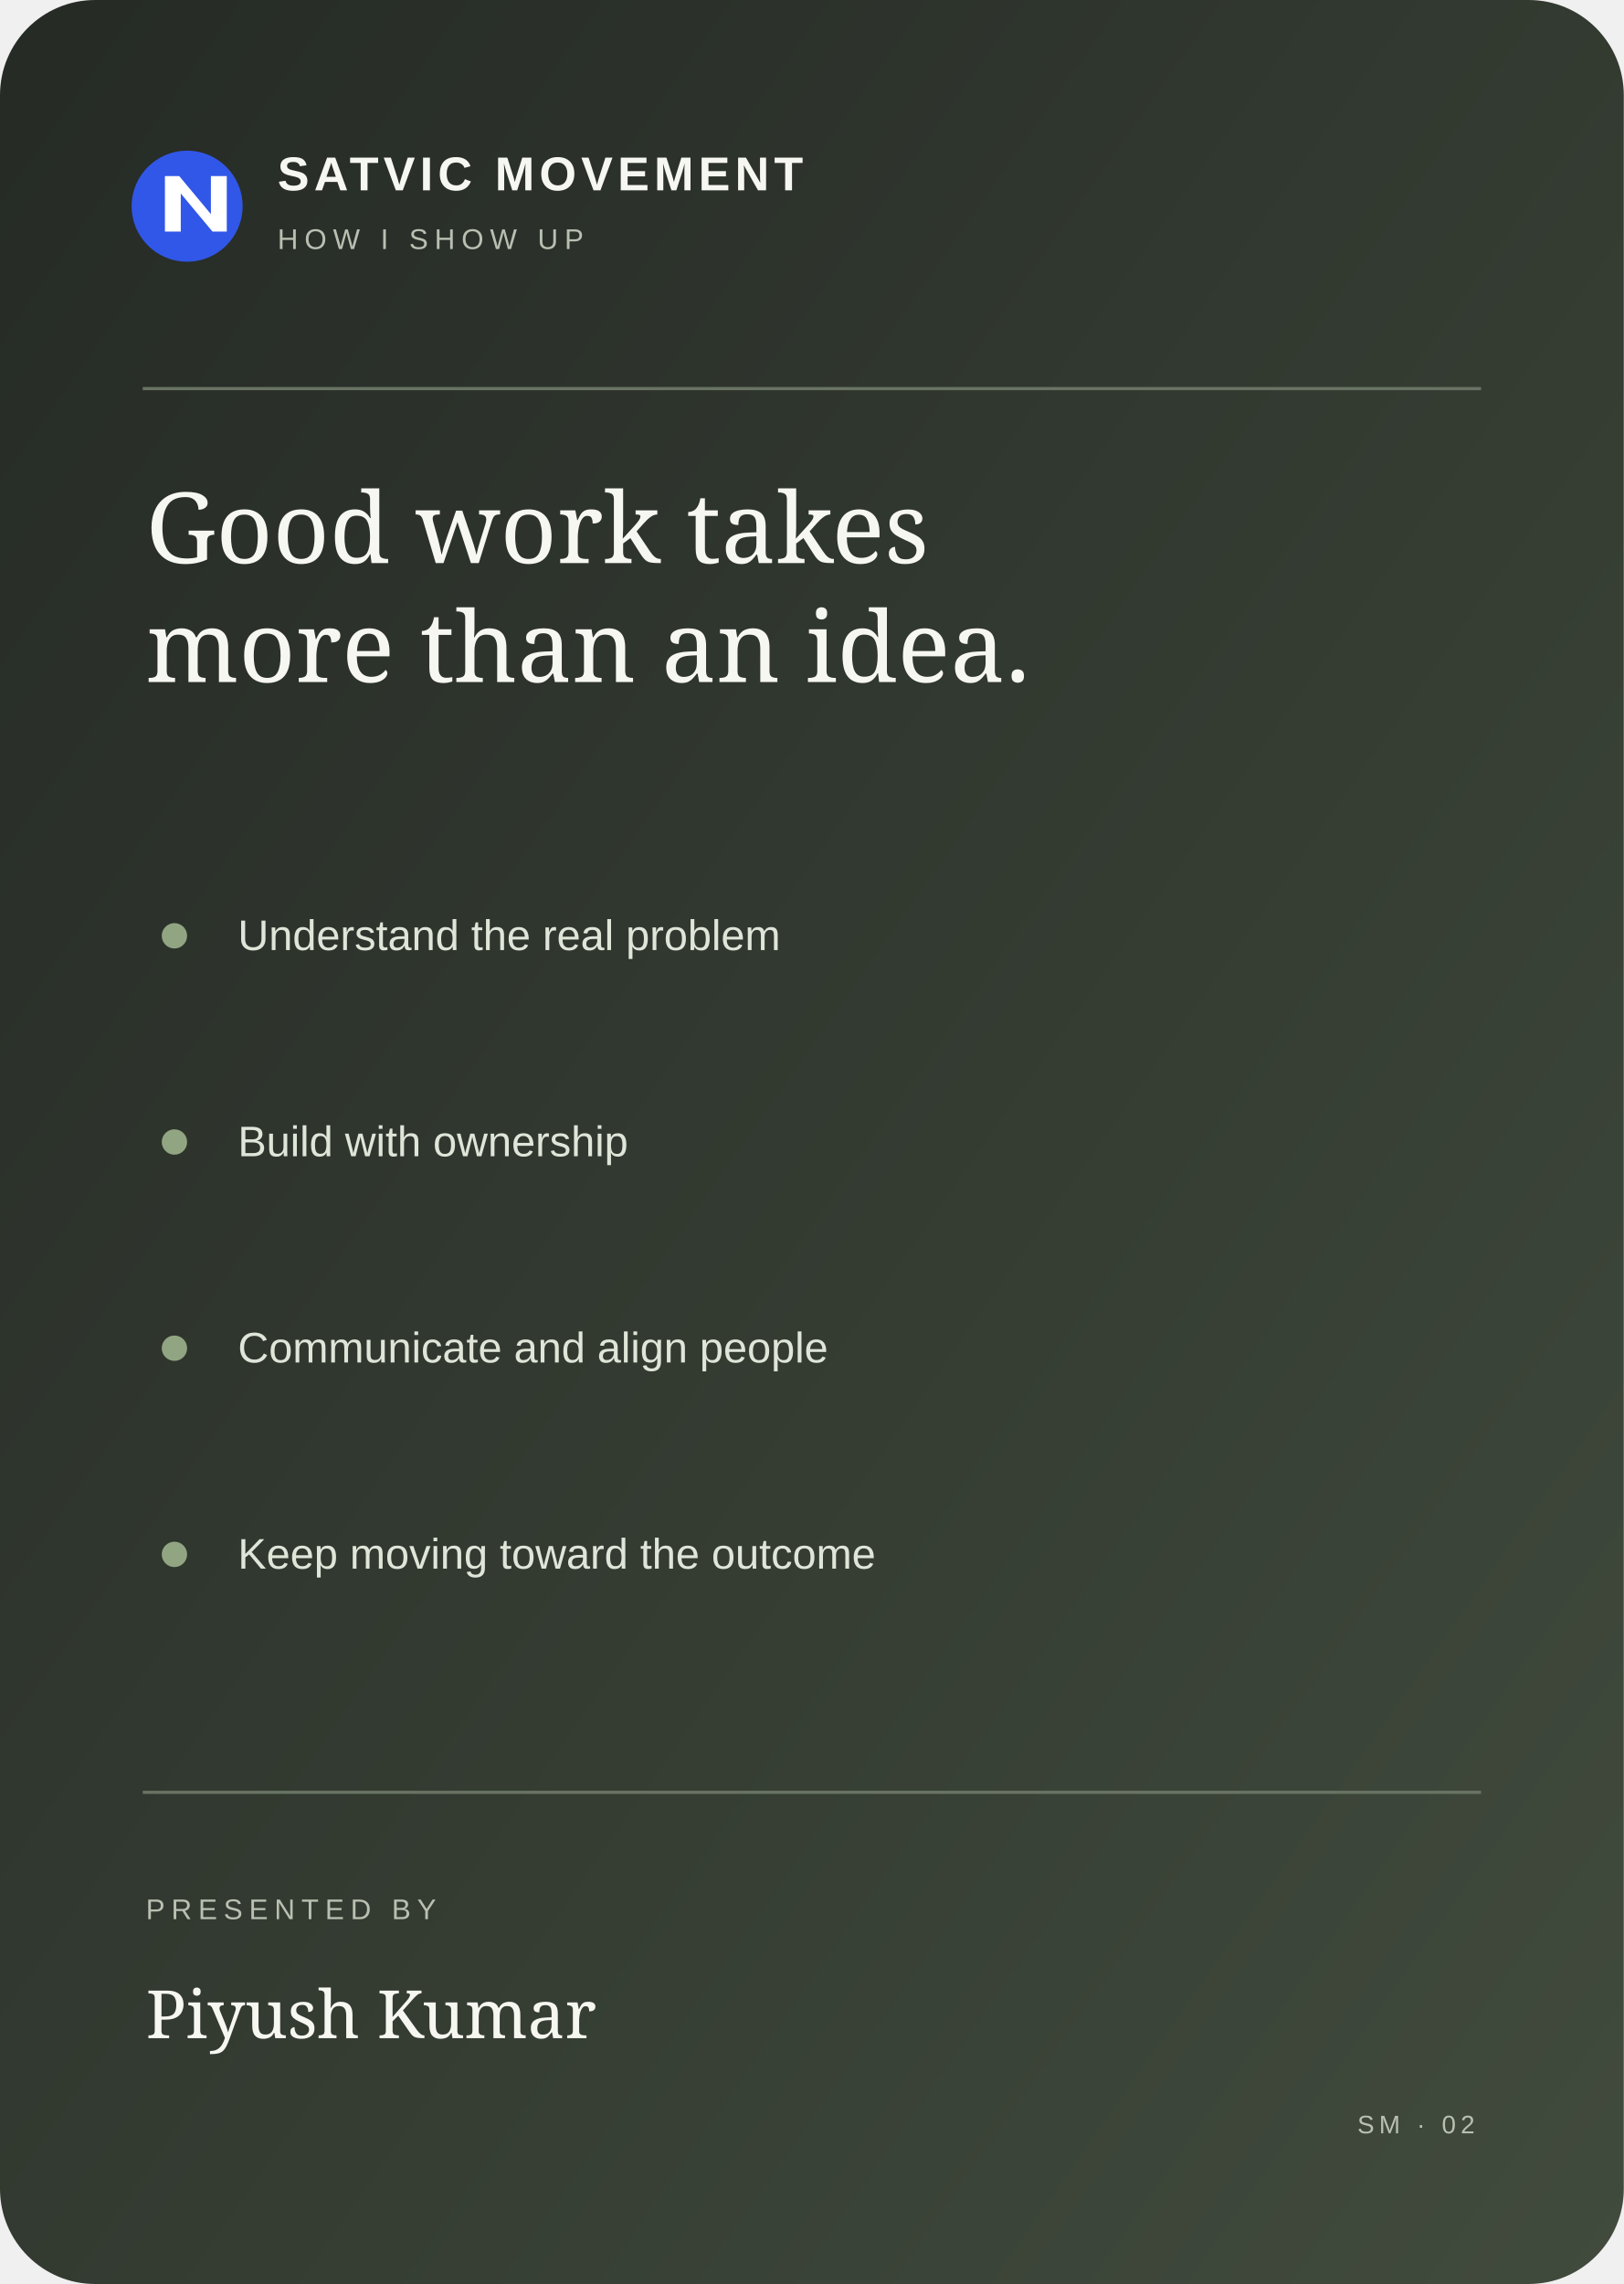
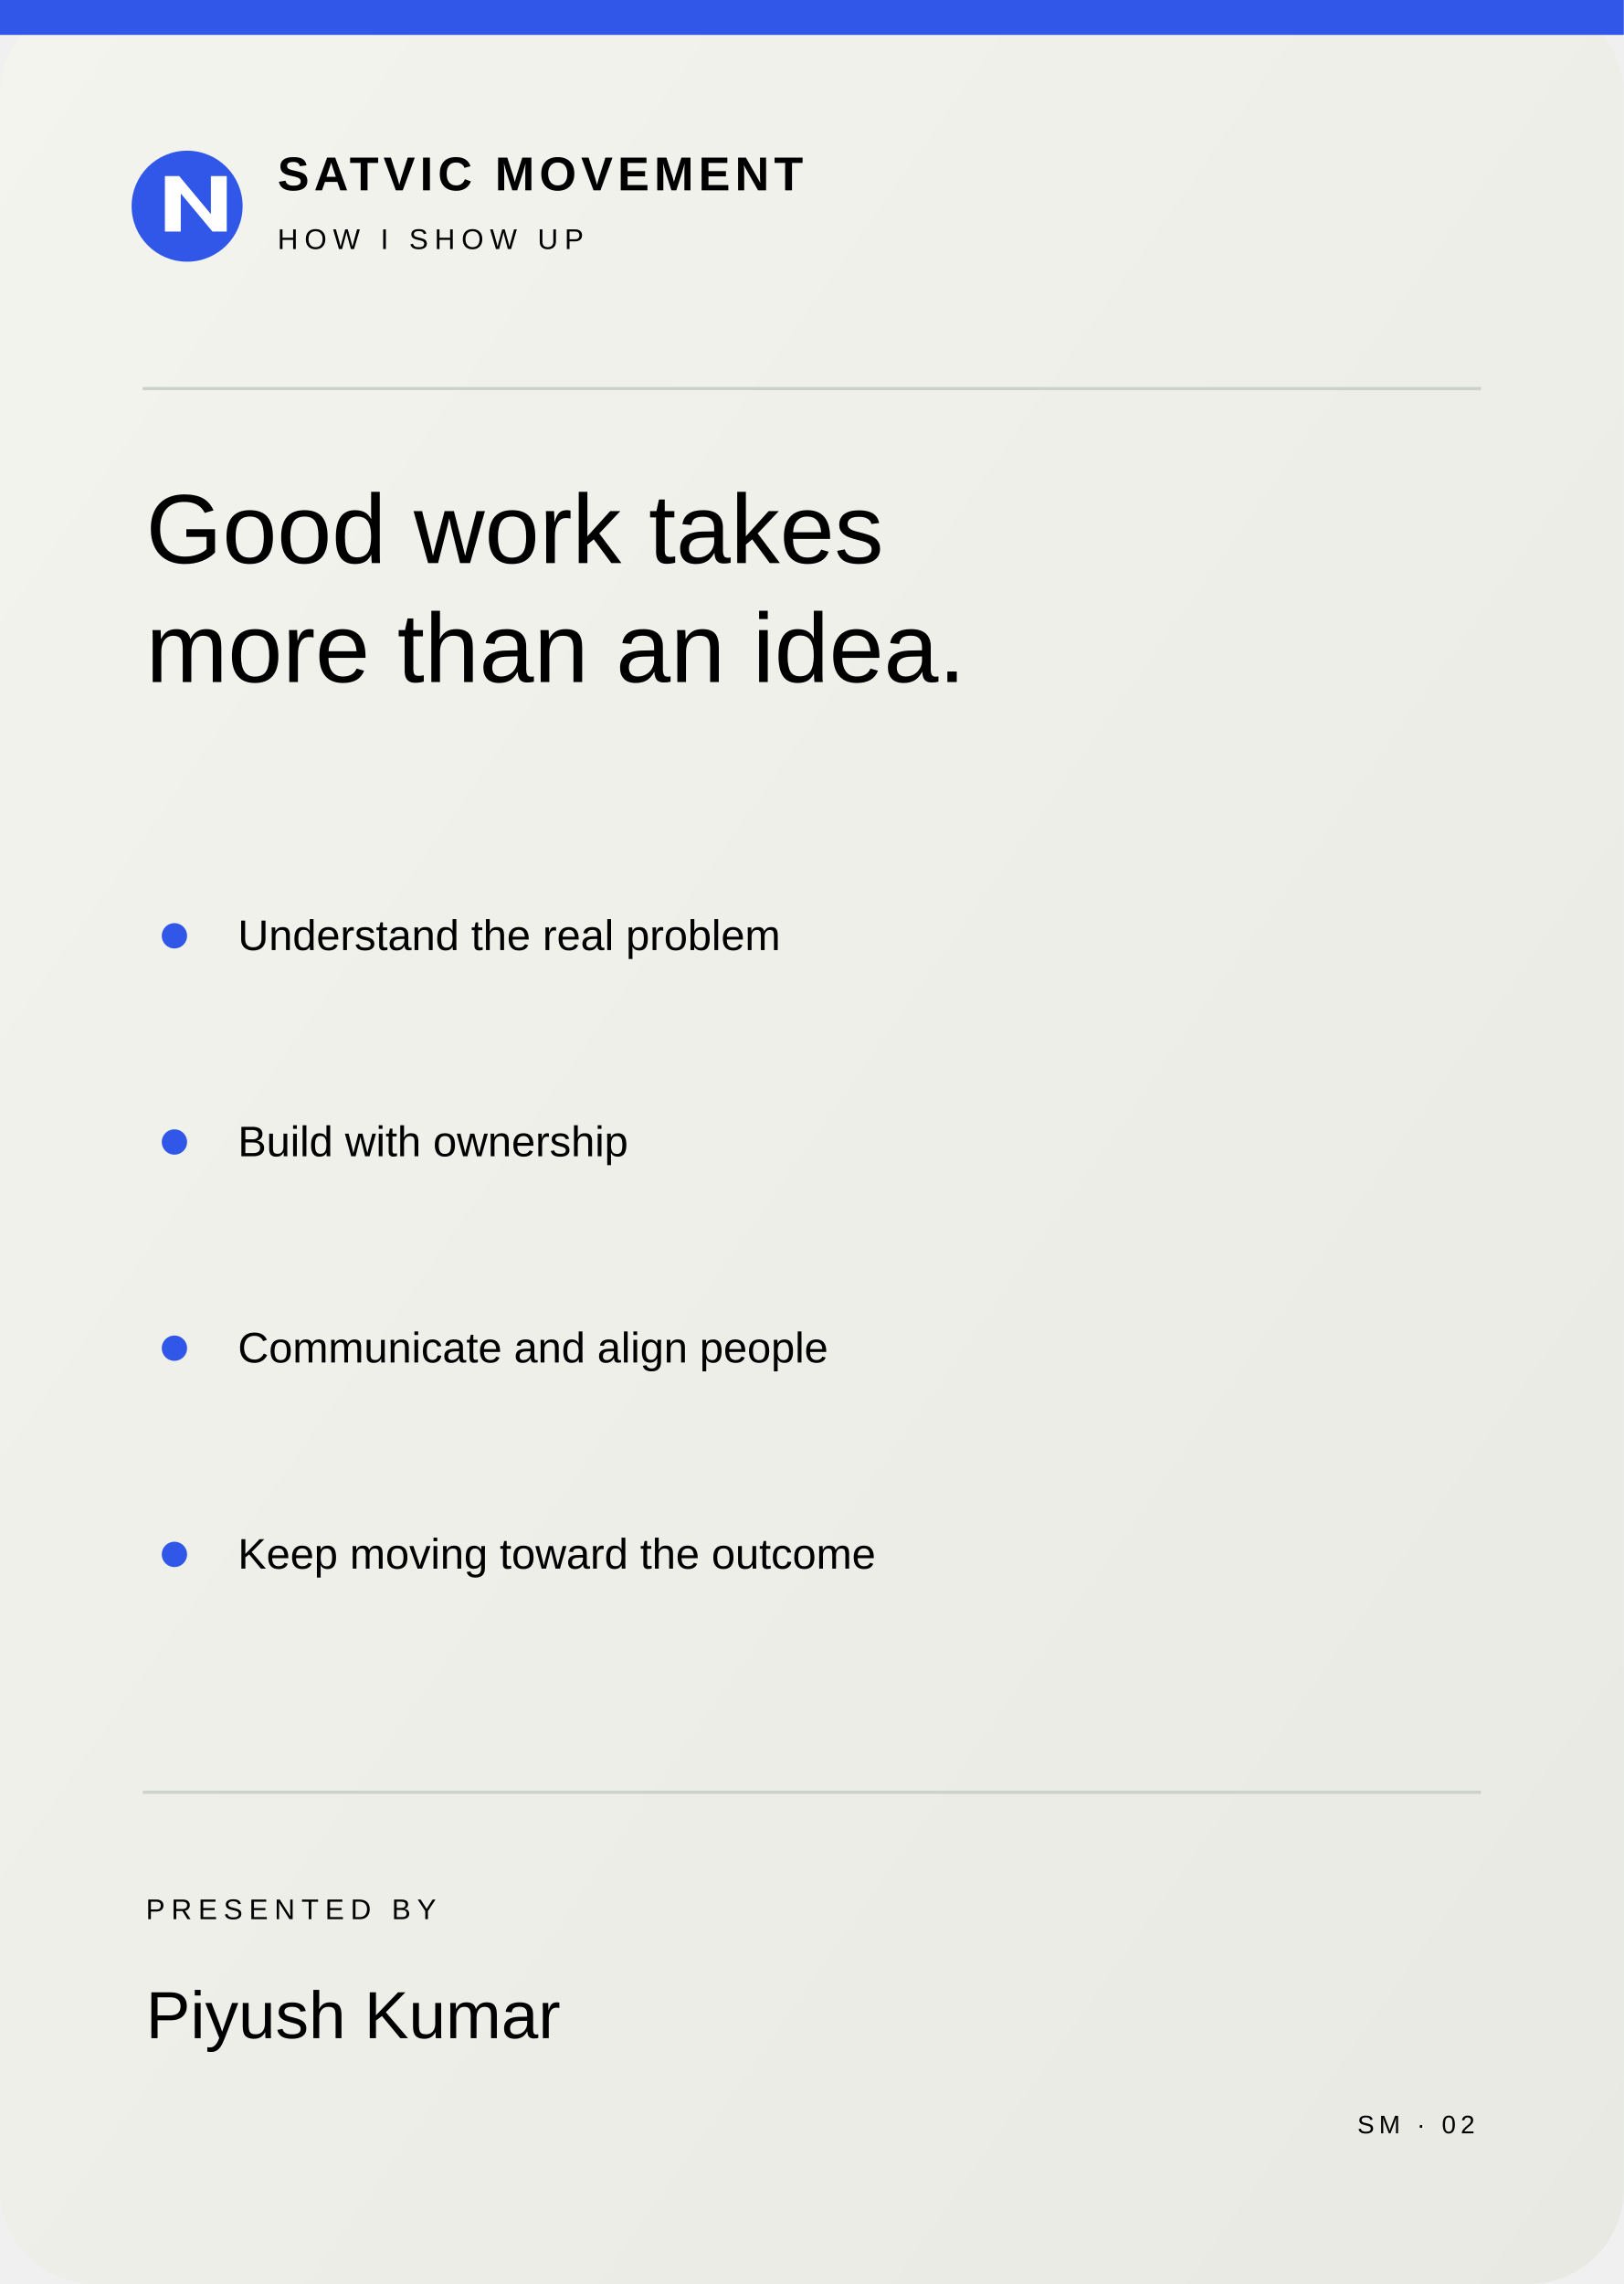
<svg xmlns="http://www.w3.org/2000/svg" width="1024" height="1440" viewBox="0 0 1024 1440">
  <defs>
    <linearGradient id="ink" x1="0" y1="0" x2="1" y2="1">
-       <stop offset="0" stop-color="#252a25" />
-       <stop offset="1" stop-color="#414b3d" />
+       <stop offset="0" stop-color="#f3f4ee" />
+       <stop offset="1" stop-color="#e7e9e2" />
    </linearGradient>
  </defs>
  <rect width="1024" height="1440" rx="60" fill="url(#ink)" />
+   <rect x="0" y="0" width="1024" height="22" fill="#3157e8" />
  <circle cx="118" cy="130" r="35" fill="#3157e8" />
  <path d="M104 146V111h9l20 24v-24h10v35h-9l-20-24v24z" fill="#fff" />
-   <text x="175" y="120" fill="#f7f7f2" font-family="Arial,sans-serif" font-size="30" font-weight="700" letter-spacing="3">SATVIC MOVEMENT</text>
-   <text x="175" y="157" fill="#b9c0b2" font-family="Arial,sans-serif" font-size="18" letter-spacing="4">HOW I SHOW UP</text>
-   <path d="M90 245H934" stroke="#697364" stroke-width="2" />
-   <text x="92" y="355" fill="#f7f7f2" font-family="Georgia,serif" font-size="62">Good work takes</text>
-   <text x="92" y="430" fill="#f7f7f2" font-family="Georgia,serif" font-size="62">more than an idea.</text>
-   <g font-family="Arial,sans-serif">
-     <circle cx="110" cy="590" r="8" fill="#91a582" />
-     <text x="150" y="599" fill="#dfe5d8" font-size="27">Understand the real problem</text>
-     <circle cx="110" cy="720" r="8" fill="#91a582" />
-     <text x="150" y="729" fill="#dfe5d8" font-size="27">Build with ownership</text>
-     <circle cx="110" cy="850" r="8" fill="#91a582" />
-     <text x="150" y="859" fill="#dfe5d8" font-size="27">Communicate and align people</text>
-     <circle cx="110" cy="980" r="8" fill="#91a582" />
-     <text x="150" y="989" fill="#dfe5d8" font-size="27">Keep moving toward the outcome</text>
+   <text x="175" y="120" fill="#000000" font-family="Gilroy,Arial,sans-serif" font-size="30" font-weight="700" letter-spacing="3">SATVIC MOVEMENT</text>
+   <text x="175" y="157" fill="#000000" font-family="Gilroy,Arial,sans-serif" font-size="18" letter-spacing="4">HOW I SHOW UP</text>
+   <path d="M90 245H934" stroke="#cdd2c9" stroke-width="2" />
+   <text x="92" y="355" fill="#000000" font-family="Gilroy,Arial,sans-serif" font-size="62">Good work takes</text>
+   <text x="92" y="430" fill="#000000" font-family="Gilroy,Arial,sans-serif" font-size="62">more than an idea.</text>
+   <g font-family="Gilroy,Arial,sans-serif">
+     <circle cx="110" cy="590" r="8" fill="#3157e8" />
+     <text x="150" y="599" fill="#000000" font-size="27">Understand the real problem</text>
+     <circle cx="110" cy="720" r="8" fill="#3157e8" />
+     <text x="150" y="729" fill="#000000" font-size="27">Build with ownership</text>
+     <circle cx="110" cy="850" r="8" fill="#3157e8" />
+     <text x="150" y="859" fill="#000000" font-size="27">Communicate and align people</text>
+     <circle cx="110" cy="980" r="8" fill="#3157e8" />
+     <text x="150" y="989" fill="#000000" font-size="27">Keep moving toward the outcome</text>
  </g>
-   <path d="M90 1130H934" stroke="#697364" stroke-width="2" />
-   <text x="92" y="1210" fill="#b9c0b2" font-family="Arial,sans-serif" font-size="18" letter-spacing="4">PRESENTED BY</text>
-   <text x="92" y="1285" fill="#f7f7f2" font-family="Georgia,serif" font-size="42">Piyush Kumar</text>
-   <text x="930" y="1345" text-anchor="end" fill="#b9c0b2" font-family="Arial,sans-serif" font-size="16" letter-spacing="3">SM  ·  02</text>
+   <path d="M90 1130H934" stroke="#cdd2c9" stroke-width="2" />
+   <text x="92" y="1210" fill="#000000" font-family="Gilroy,Arial,sans-serif" font-size="18" letter-spacing="4">PRESENTED BY</text>
+   <text x="92" y="1285" fill="#000000" font-family="Gilroy,Arial,sans-serif" font-size="42">Piyush Kumar</text>
+   <text x="930" y="1345" text-anchor="end" fill="#000000" font-family="Gilroy,Arial,sans-serif" font-size="16" letter-spacing="3">SM  ·  02</text>
</svg>
